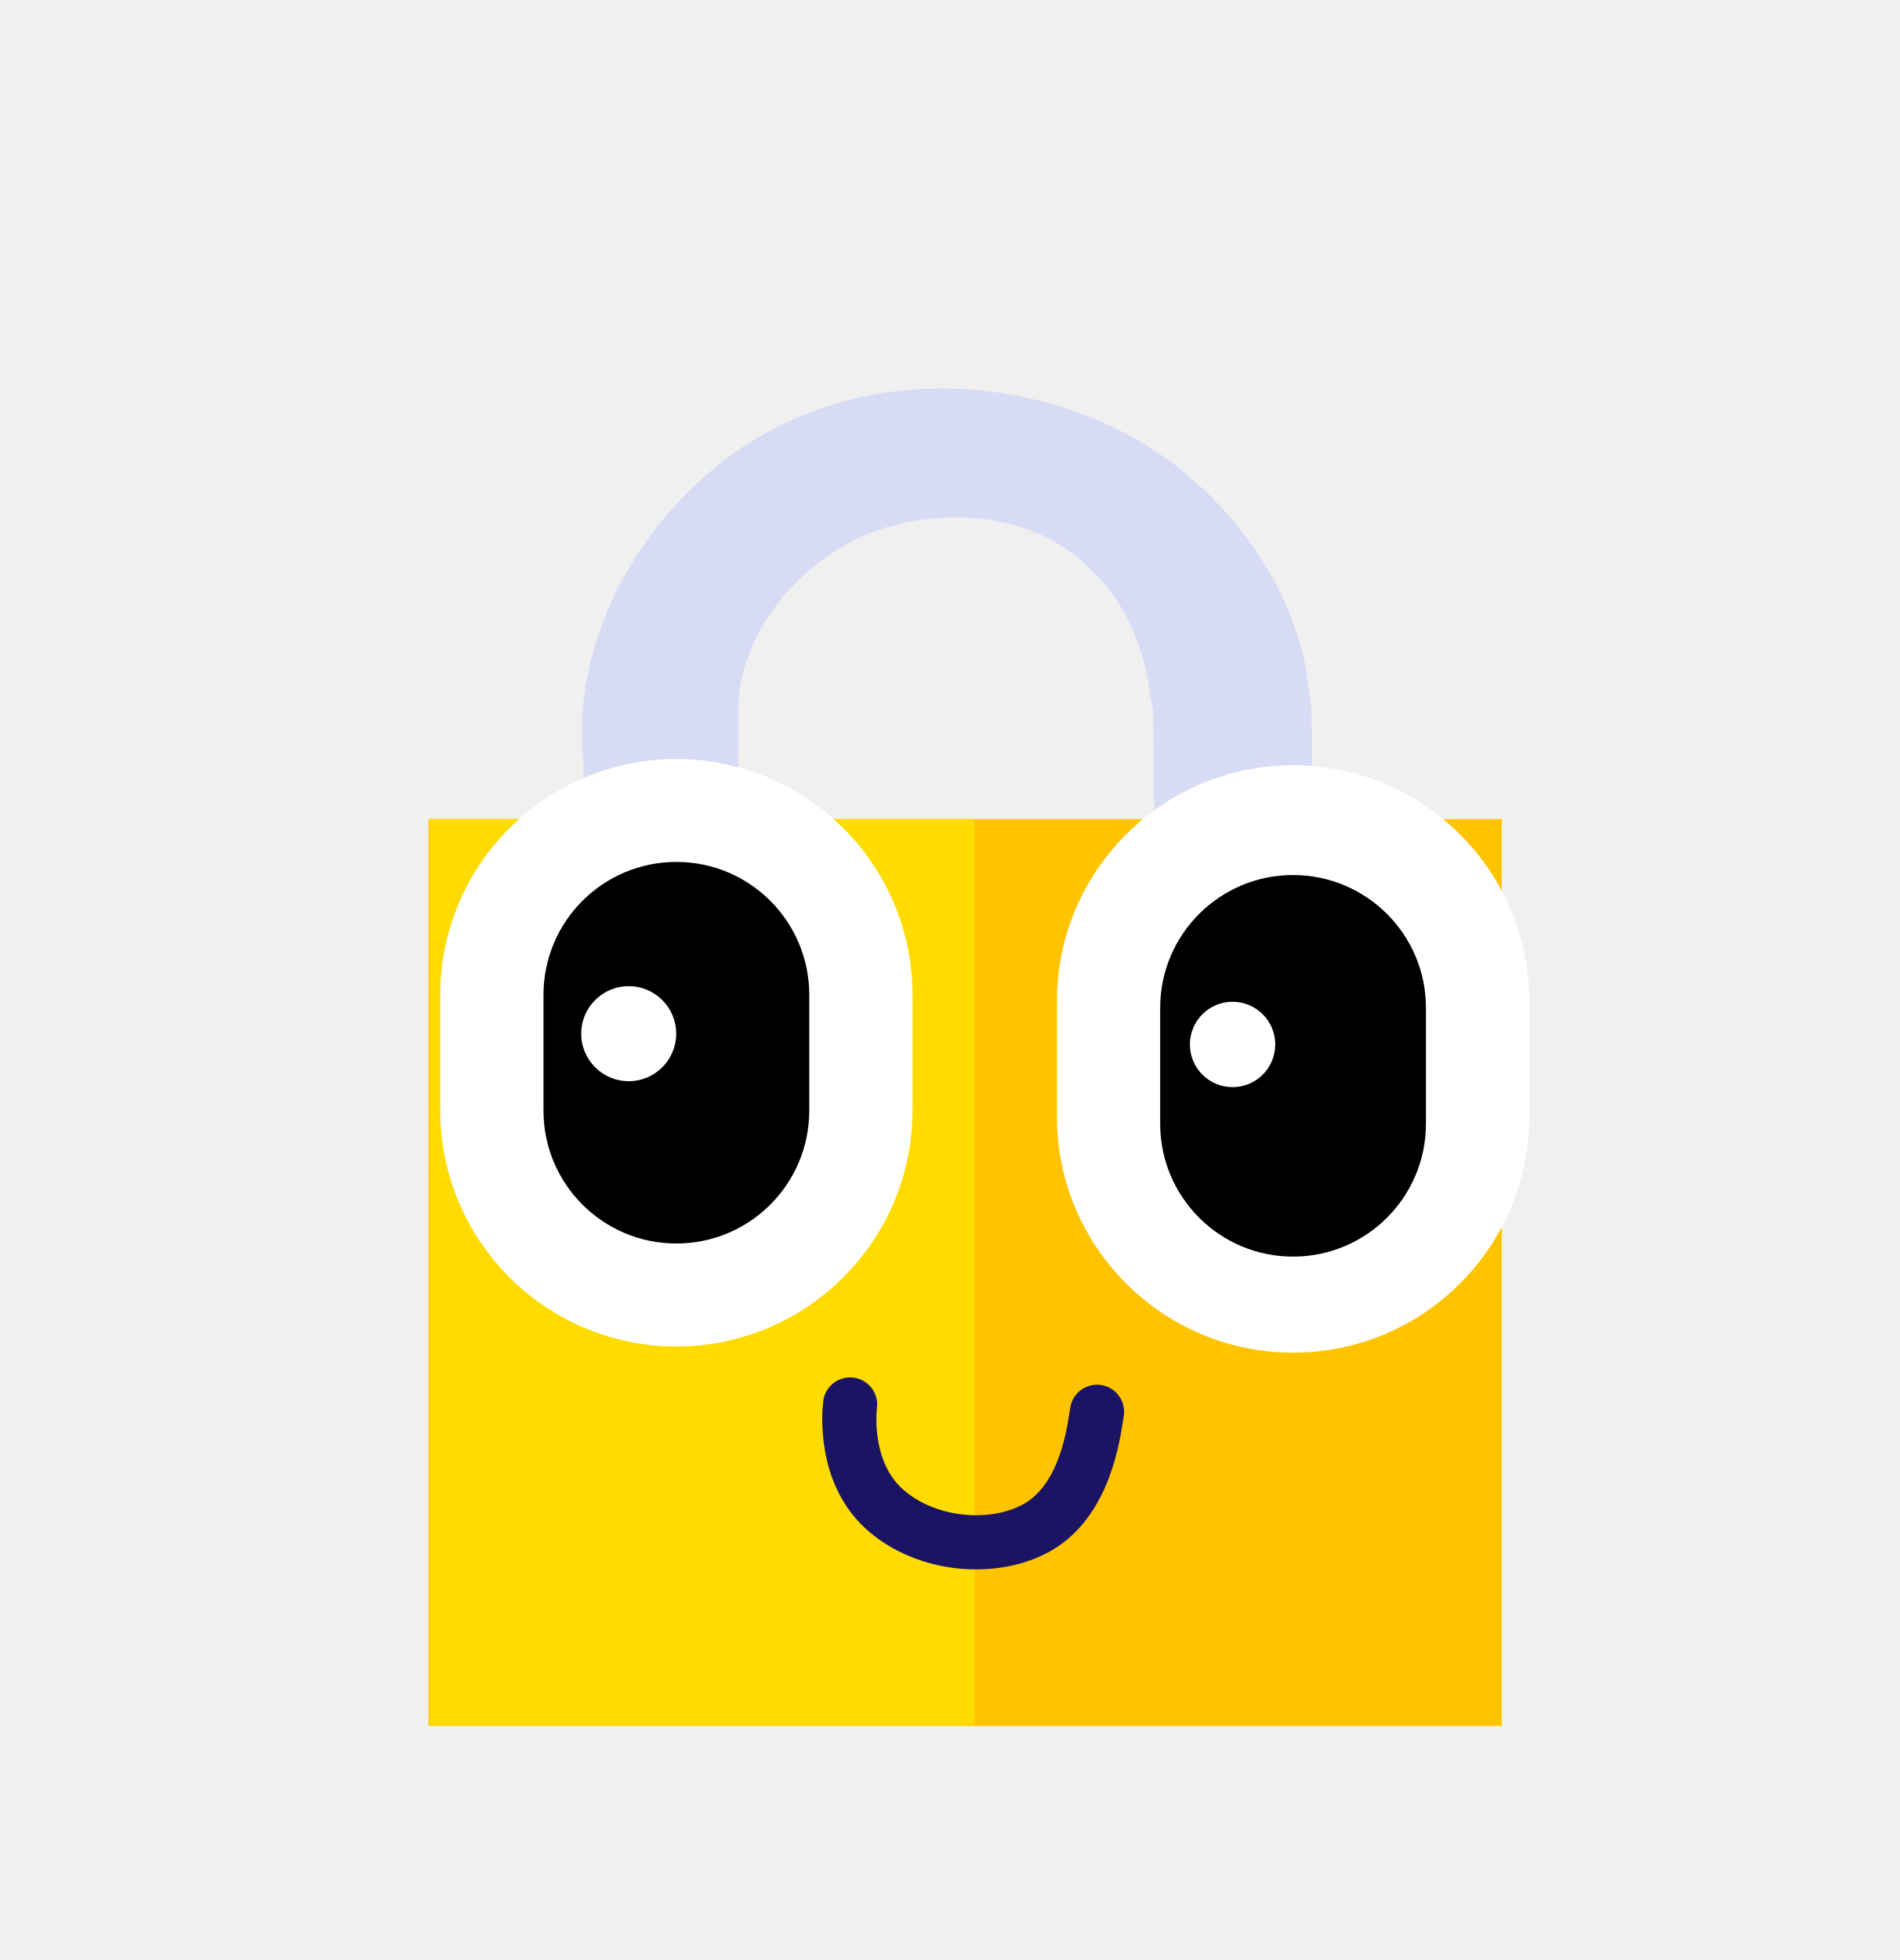
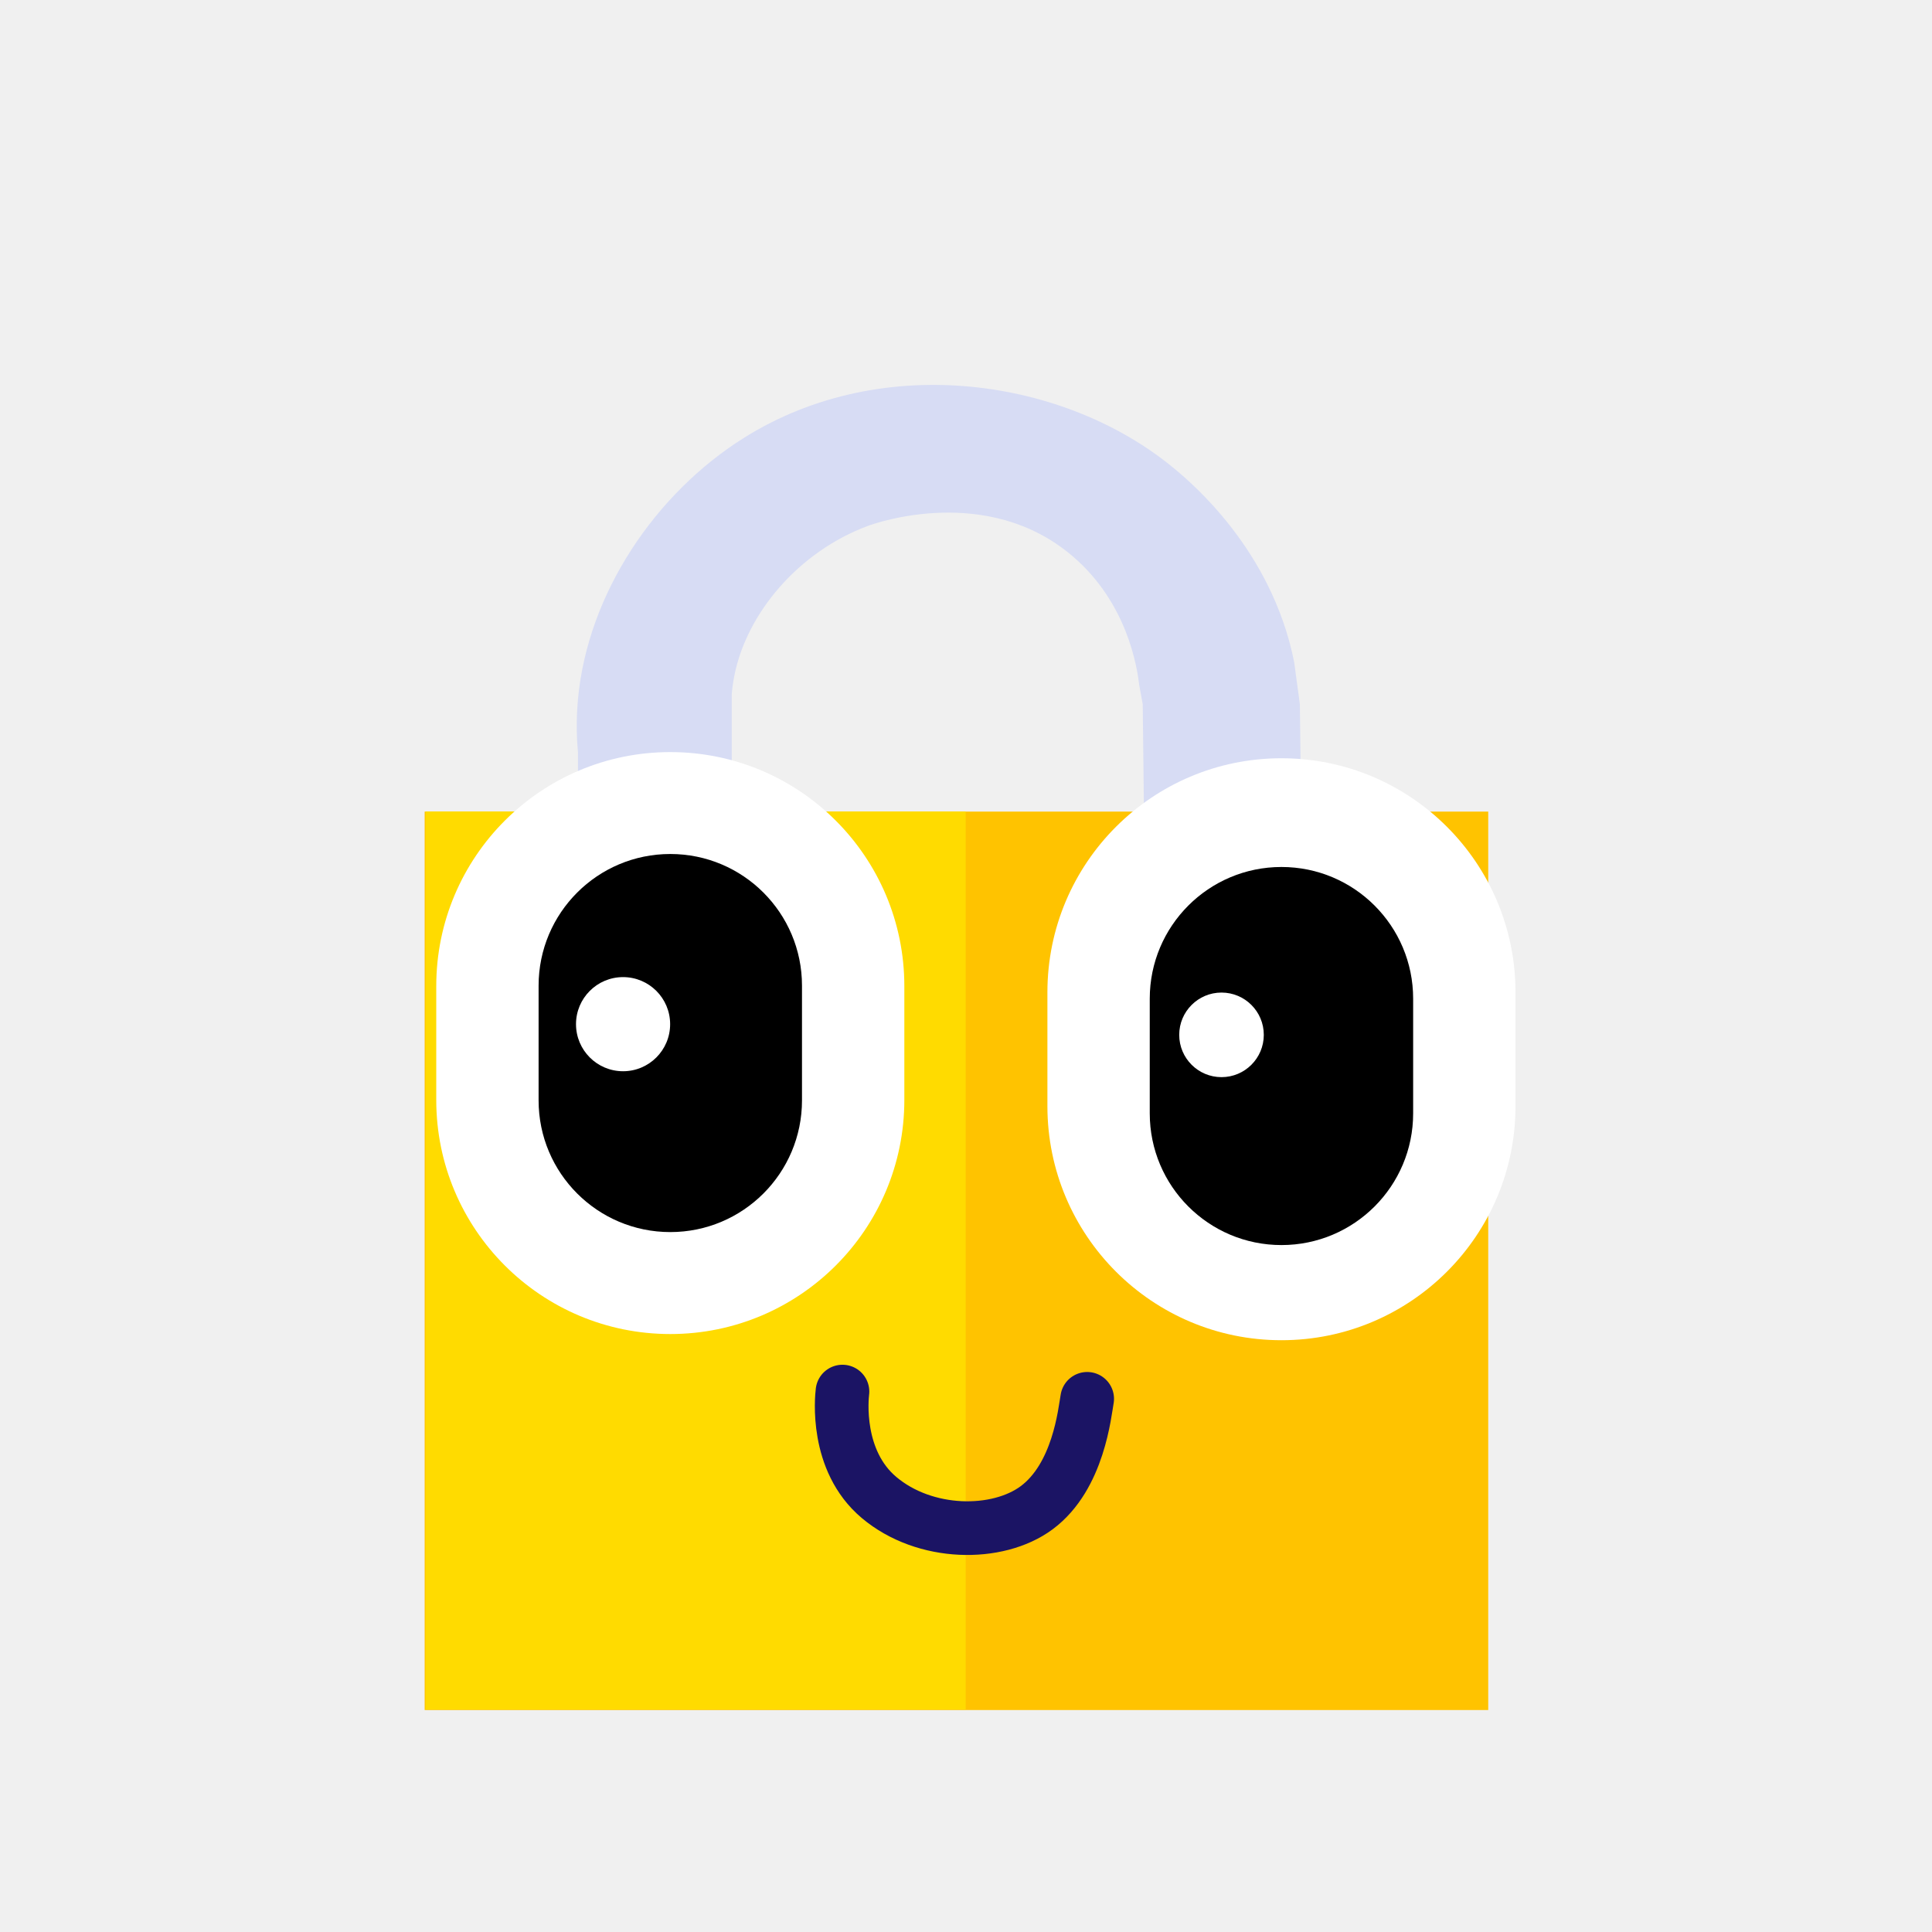
- <svg xmlns="http://www.w3.org/2000/svg" id="Bubbel" viewBox="0 0 350.77 361.86">
+ <svg xmlns="http://www.w3.org/2000/svg" id="Bubbel" viewBox="0 0 360 360">
  <defs>
    <style>
            .cls-1{fill:#d7dcf4;}.cls-2{fill:#ffdb00;}.cls-3{fill:#ffc300;}.cls-4{fill:#fff;}.cls-5{fill:none;stroke:#1b1464;stroke-linecap:round;stroke-miterlimit:10;stroke-width:10px;}
        </style>
  </defs>
  <path class="cls-1 lock-arc" d="M212.93,131.16c.11,9.95.23,19.89.34,29.84l16.4,12.31c.34.18.88.53,1.3,1.16.68,1.01,1.16,2.88.08,3.95-.7.69-1.85.85-2.94.5l-14.11-.17v13.69l28.95.25-.74-61.47-1.06-7.84c-4.15-20.91-19.19-33.44-22.32-36.05-20.05-16.71-54.13-22.06-80.15-5.78-16.53,10.34-29.16,29-30.98,48.7-.38,4.15-.22,7.63,0,10.03v129.03h28.65v-139.94c.06-.79.19-1.96.46-3.35,2.3-11.84,12.06-23.22,24.86-28.01,1.4-.52,22.35-7.96,38.24,5.67,10.17,8.72,11.98,20.67,12.37,23.98l.64,3.51Z" />
  <rect class="cls-3" x="79.13" y="151.23" width="198.18" height="167.41" />
  <rect class="cls-2" x="79.31" y="151.21" width="100.63" height="167.34" />
  <rect class="cls-4 eye" x="81.29" y="140.14" width="87.22" height="108.44" rx="43.61" ry="43.61" transform="translate(249.8 388.72) rotate(-180)" />
  <rect x="100.36" y="159.14" width="49.08" height="70.45" rx="24.54" ry="24.54" transform="translate(249.8 388.72) rotate(-180)" />
  <circle class="cls-4" cx="116.1" cy="190.84" r="8.77" />
  <rect class="cls-4 eye" x="195.17" y="141.3" width="87.22" height="108.44" rx="43.61" ry="43.61" transform="translate(477.56 391.03) rotate(-180)" />
  <rect x="214.24" y="161.55" width="49.08" height="70.45" rx="24.54" ry="24.54" transform="translate(477.56 393.55) rotate(-180)" />
  <circle class="cls-4" cx="227.61" cy="192.83" r="7.88" />
  <path class="cls-5" d="M156.98,259.3c-.14,1.17-1.36,12.85,6.81,19.73,8.54,7.2,22.08,7.32,29.37,1.92,7.84-5.81,8.96-17.8,9.42-20.3" />
</svg>
